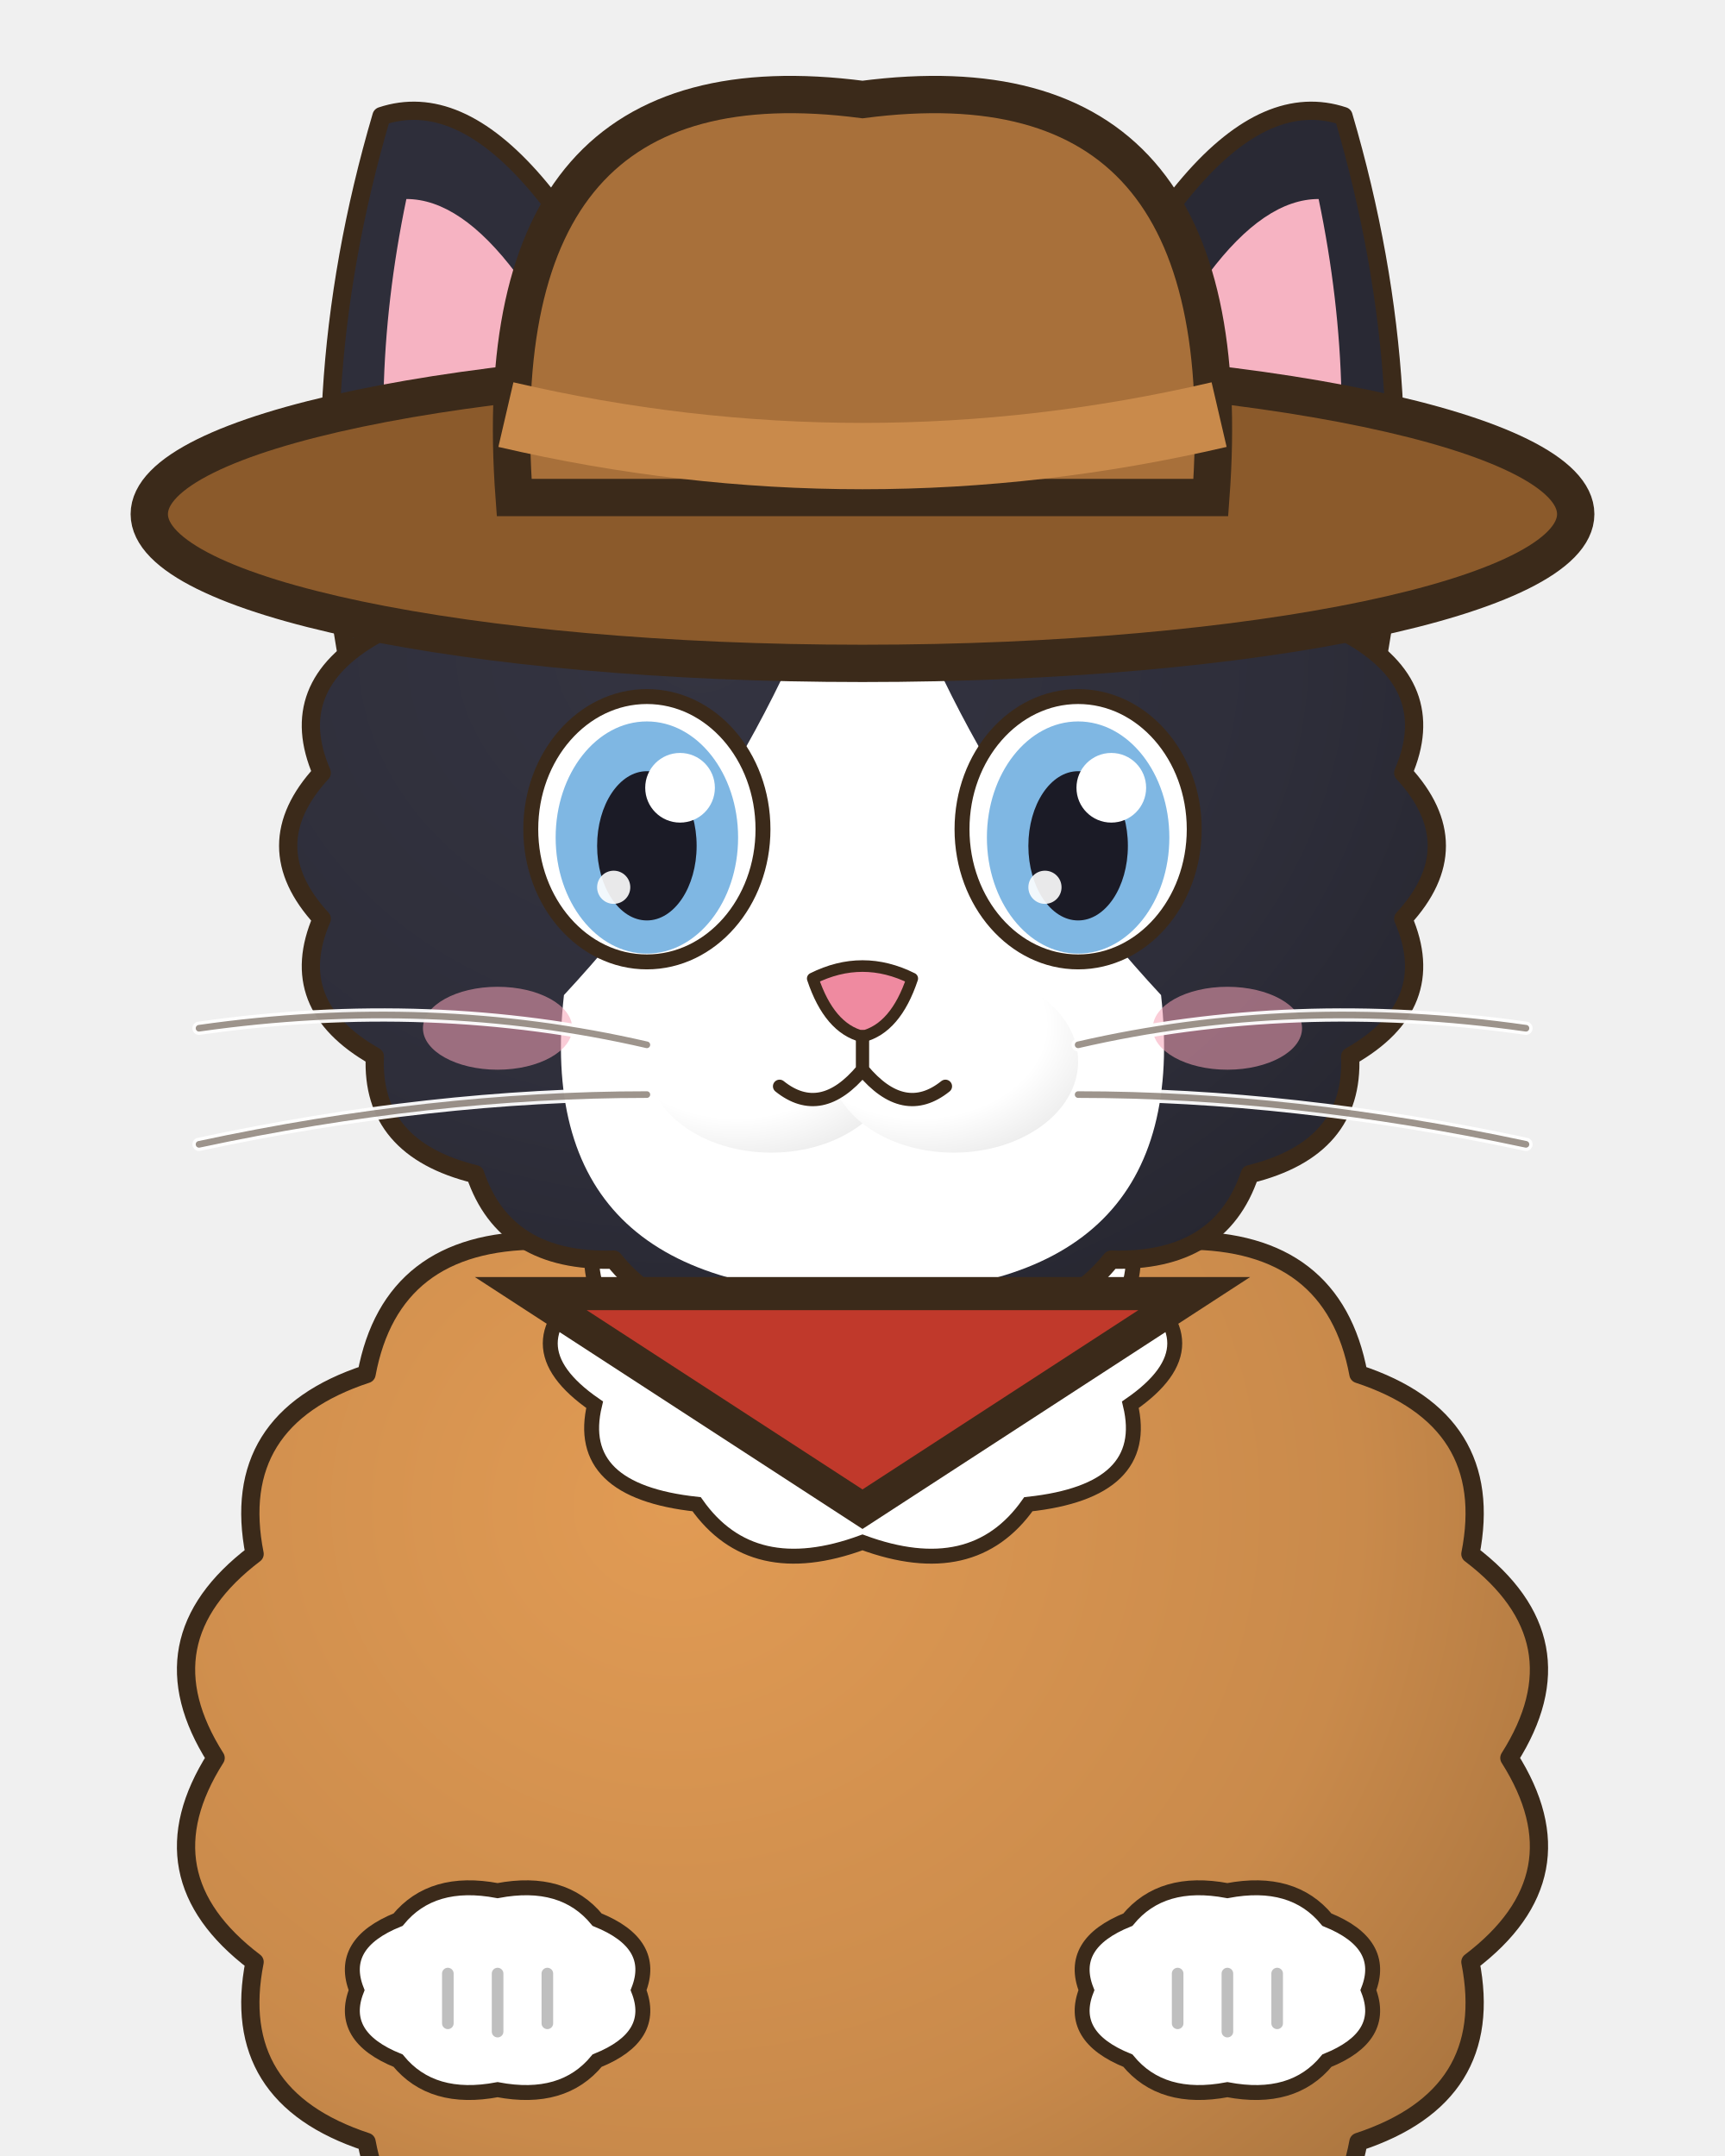
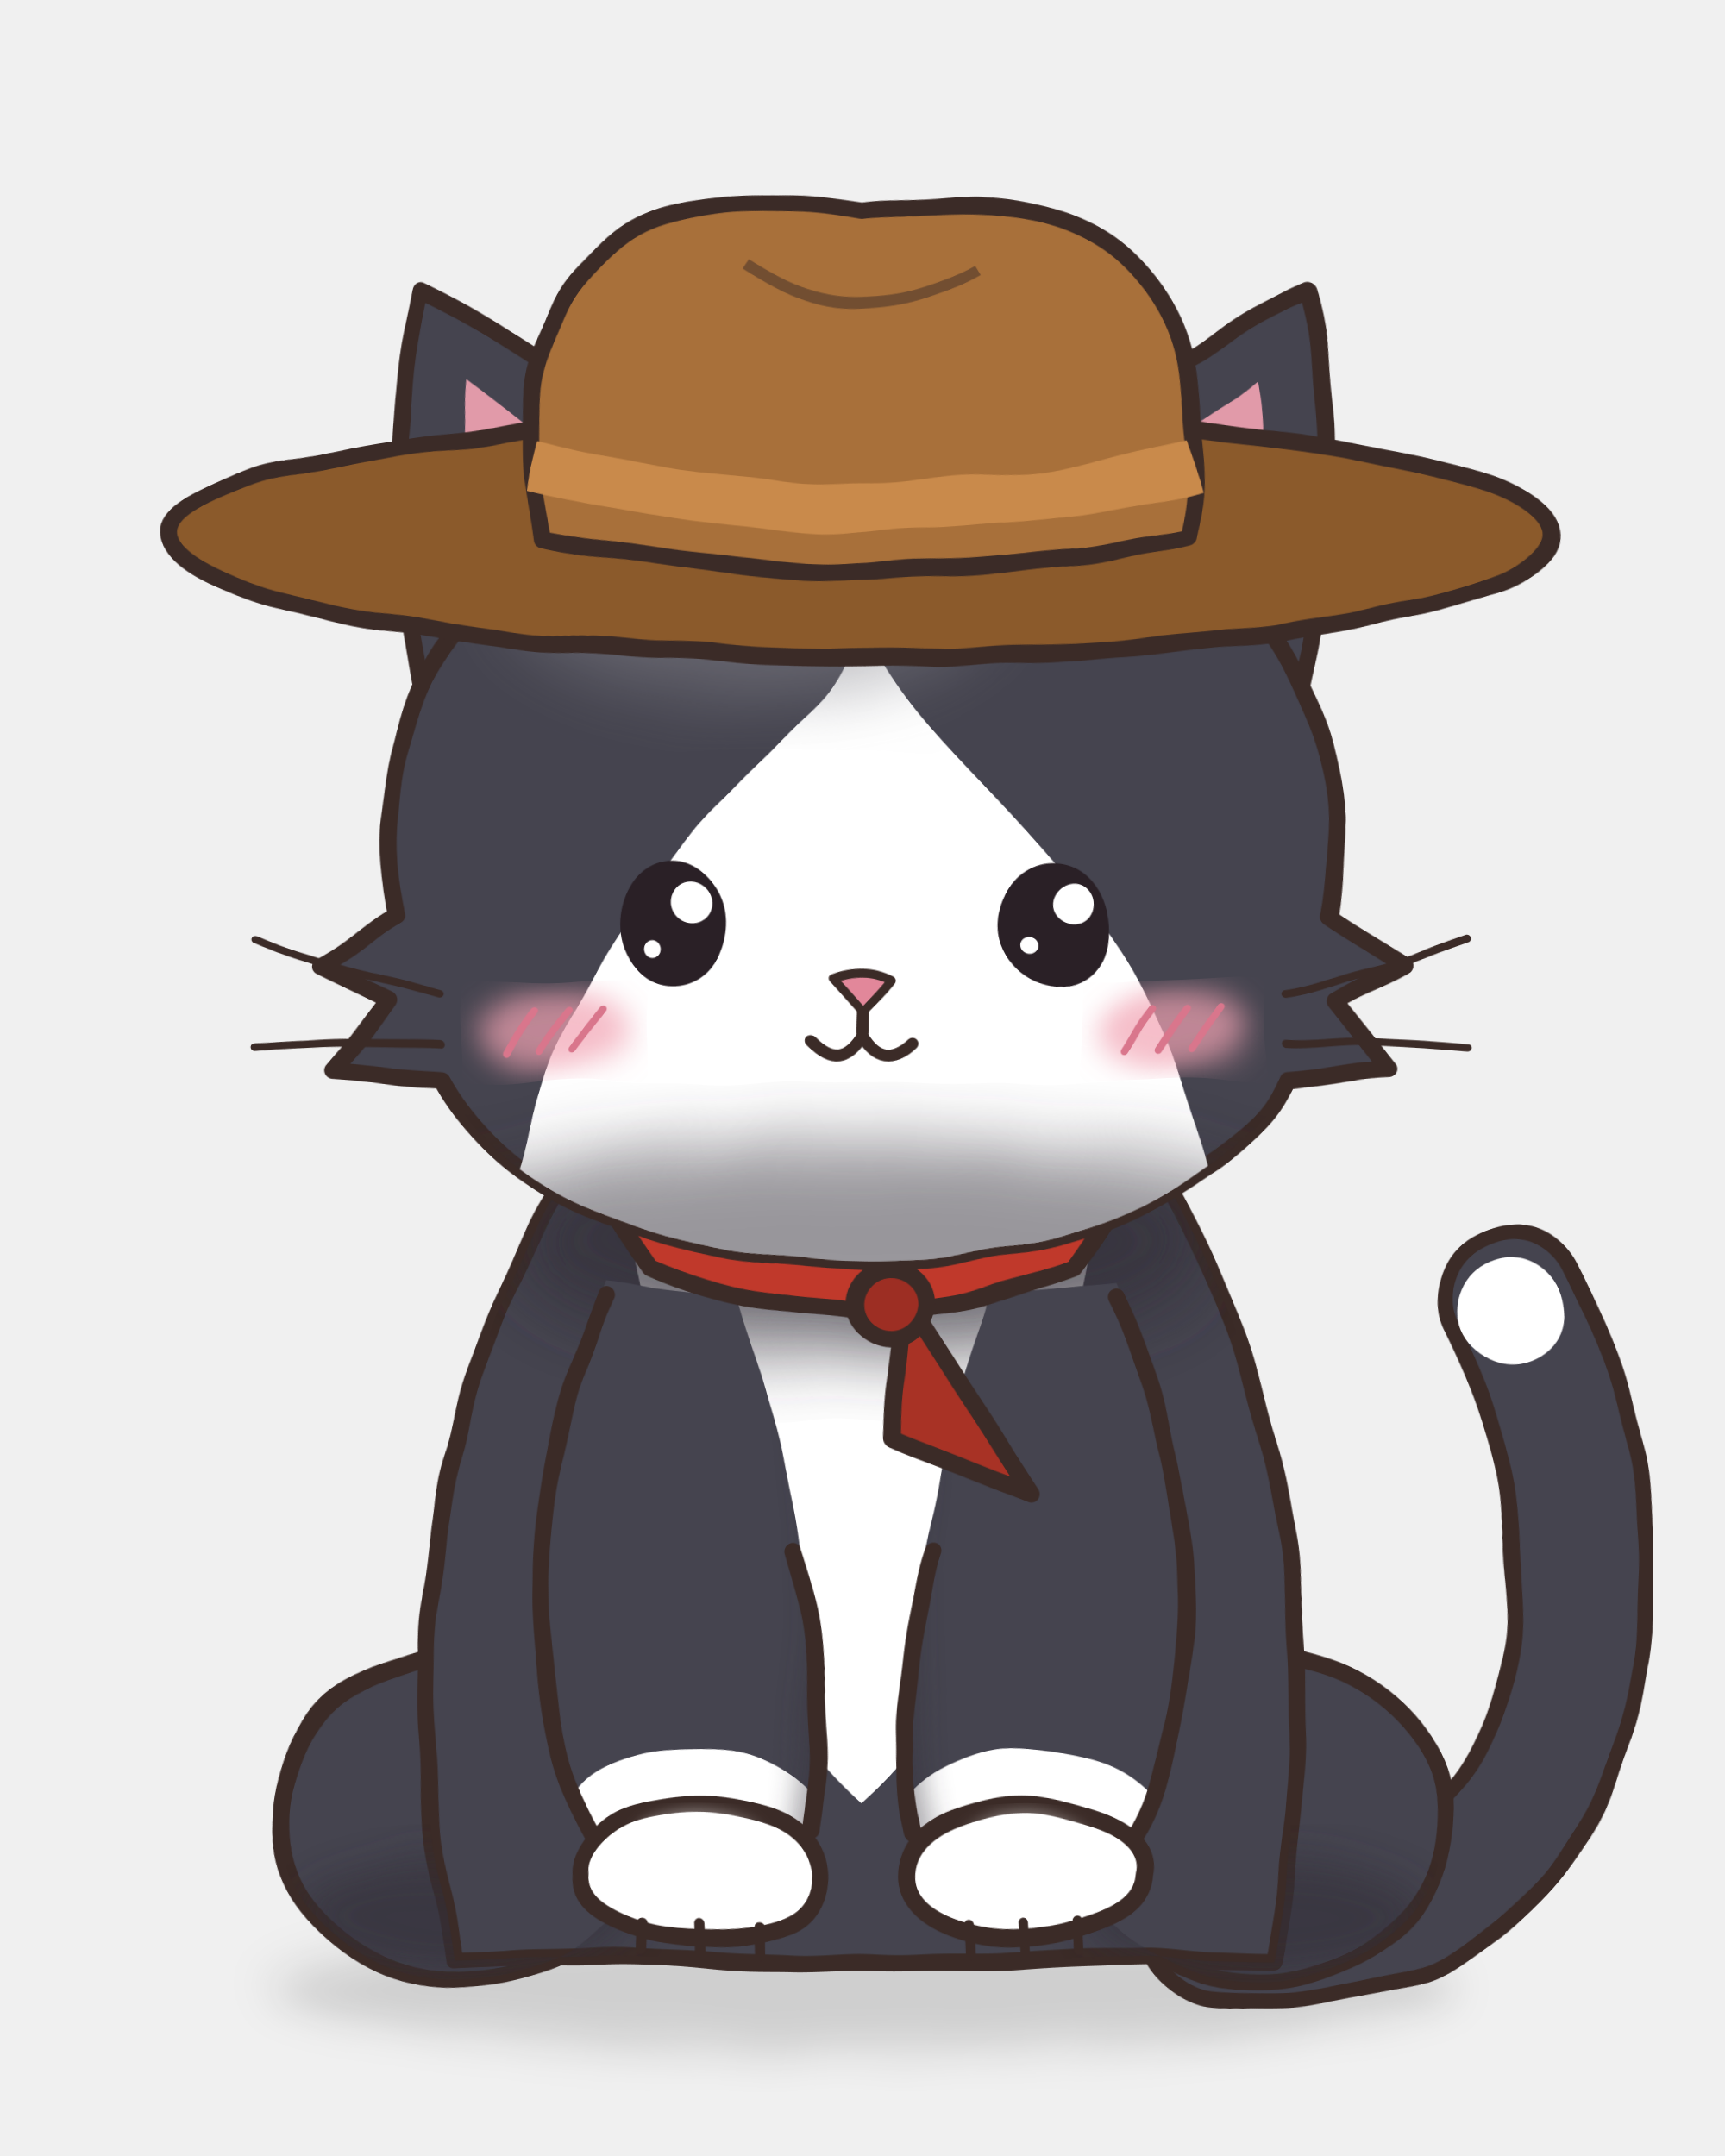
<svg xmlns="http://www.w3.org/2000/svg" viewBox="-104 -252 208 260">
  <defs>
-     <radialGradient id="ovaqueroblack06731" cx=".36" cy=".30" r=".85">
-       <stop offset="0" stop-color="#e19b54" />
-       <stop offset=".6" stop-color="#c98a4b" />
-       <stop offset="1" stop-color="#9d6c3a" />
-     </radialGradient>
-     <radialGradient id="fvaqueroblack06731" cx=".36" cy=".30" r=".85">
-       <stop offset="0" stop-color="#343441" />
-       <stop offset=".6" stop-color="#2e2e3a" />
-       <stop offset="1" stop-color="#24242d" />
-     </radialGradient>
-     <radialGradient id="wvaqueroblack06731" cx=".36" cy=".30" r=".85">
-       <stop offset="0" stop-color="#ffffff" />
-       <stop offset=".6" stop-color="#ffffff" />
-       <stop offset="1" stop-color="#e6e6e6" />
-     </radialGradient>
-     <clipPath id="hvaqueroblack06731">
-       <path d="M65.2 -141.2 Q69.7 -130.8 58.8 -124.6 Q59.3 -113.5 46.7 -110.4 Q43.1 -99.7 30.0 -100.1 Q22.6 -90.9 10.3 -94.7 Q0.0 -87.8 -10.3 -94.7 Q-22.6 -90.9 -30.0 -100.1 Q-43.1 -99.7 -46.7 -110.4 Q-59.3 -113.5 -58.8 -124.6 Q-69.7 -130.8 -65.2 -141.2 Q-73.3 -150.0 -65.2 -158.8 Q-69.7 -169.2 -58.8 -175.4 Q-59.3 -186.5 -46.7 -189.6 Q-43.1 -200.3 -30.0 -199.9 Q-22.6 -209.1 -10.3 -205.3 Q-0.0 -212.2 10.3 -205.3 Q22.6 -209.1 30.0 -199.9 Q43.1 -200.3 46.7 -189.6 Q59.3 -186.5 58.8 -175.4 Q69.7 -169.2 65.2 -158.8 Q73.3 -150.0 65.2 -141.2Z" />
-     </clipPath>
+     <filter id="ink" x="-5%" y="-5%" width="110%" height="110%">
+       <feTurbulence type="fractalNoise" baseFrequency=".05" numOctaves="2" seed="3" result="n" />
+       <feDisplacementMap in="SourceGraphic" in2="n" scale="2.2" />
+     </filter>
+     <filter id="pencil">
+       <feTurbulence type="fractalNoise" baseFrequency="1.1 .35" numOctaves="2" seed="5" />
+       <feColorMatrix values="0 0 0 0 .25  0 0 0 0 .2  0 0 0 0 .18  0 0 0 .22 -.02" />
+       <feComposite in2="SourceGraphic" operator="in" />
+     </filter>
+     <filter id="blur1">
+       <feGaussianBlur stdDeviation="1" />
+     </filter>
+     <filter id="blur2">
+       <feGaussianBlur stdDeviation="2" />
+     </filter>
+     <filter id="blur3" x="-30%" y="-30%" width="160%" height="160%">
+       <feGaussianBlur stdDeviation="3" />
+     </filter>
+     <filter id="blur4" x="-30%" y="-30%" width="160%" height="160%">
+       <feGaussianBlur stdDeviation="5" />
+     </filter>
  </defs>
-   <ellipse cx="6" cy="34" rx="78" ry="15" fill="#000" opacity=".15" />
-   <path d="M78.0 -40.0 Q87.0 -25.8 73.3 -15.4 Q76.5 0.8 59.8 6.3 Q56.8 22.4 39.0 22.4 Q30.2 36.6 13.5 30.9 Q0.0 41.5 -13.5 30.9 Q-30.2 36.6 -39.0 22.4 Q-56.8 22.4 -59.8 6.3 Q-76.5 0.8 -73.3 -15.4 Q-87.0 -25.8 -78.0 -40.0 Q-87.0 -54.2 -73.3 -64.6 Q-76.5 -80.8 -59.8 -86.3 Q-56.8 -102.4 -39.0 -102.4 Q-30.2 -116.6 -13.5 -110.9 Q-0.0 -121.5 13.5 -110.9 Q30.2 -116.6 39.0 -102.4 Q56.8 -102.4 59.8 -86.3 Q76.5 -80.8 73.3 -64.6 Q87.0 -54.2 78.0 -40.0Z" fill="url(#ovaqueroblack06731)" stroke="#3b2a1a" stroke-width="2.2" stroke-linejoin="round" />
-   <path d="M32.3 -82.6 Q34.8 -72.2 20.0 -70.6 Q13.3 -61.1 0.0 -66.0 Q-13.3 -61.1 -20.0 -70.6 Q-34.8 -72.2 -32.3 -82.6 Q-43.0 -90.0 -32.3 -97.4 Q-34.8 -107.8 -20.0 -109.4 Q-13.3 -118.9 -0.0 -114.0 Q13.3 -118.9 20.0 -109.4 Q34.8 -107.8 32.3 -97.4 Q43.0 -90.0 32.3 -82.6Z" fill="#ffffff" stroke="#3b2a1a" stroke-width="1.8" />
-   <path d="M-20 -194 Q-40 -244 -58 -238 Q-68 -204 -62 -172Z" fill="#2e2e3a" stroke="#3b2a1a" stroke-width="2.2" stroke-linejoin="round" />
-   <path d="M-28 -192 Q-42 -228 -55 -228 Q-60 -204 -56 -182Z" fill="#f6b3c2" />
-   <path d="M-36 -196 l-6 -12 M-42 -192 l-8 -10" stroke="#fff" stroke-width="2" stroke-linecap="round" opacity=".9" />
-   <path d="M20 -194 Q40 -244 58 -238 Q68 -204 62 -172Z" fill="#292934" stroke="#3b2a1a" stroke-width="2.2" stroke-linejoin="round" />
-   <path d="M28 -192 Q42 -228 55 -228 Q60 -204 56 -182Z" fill="#f6b3c2" />
-   <path d="M36 -196 l6 -12 M42 -192 l8 -10" stroke="#fff" stroke-width="2" stroke-linecap="round" opacity=".9" />
-   <path d="M65.2 -141.2 Q69.7 -130.8 58.8 -124.6 Q59.3 -113.5 46.7 -110.4 Q43.1 -99.7 30.0 -100.1 Q22.6 -90.9 10.3 -94.7 Q0.0 -87.8 -10.3 -94.7 Q-22.6 -90.9 -30.0 -100.1 Q-43.1 -99.7 -46.7 -110.4 Q-59.3 -113.5 -58.8 -124.6 Q-69.7 -130.8 -65.2 -141.2 Q-73.3 -150.0 -65.2 -158.8 Q-69.7 -169.2 -58.8 -175.4 Q-59.3 -186.5 -46.7 -189.6 Q-43.1 -200.3 -30.0 -199.9 Q-22.6 -209.1 -10.3 -205.3 Q-0.0 -212.2 10.3 -205.3 Q22.6 -209.1 30.0 -199.9 Q43.1 -200.3 46.7 -189.6 Q59.3 -186.5 58.8 -175.4 Q69.7 -169.2 65.2 -158.8 Q73.3 -150.0 65.2 -141.2Z" fill="url(#fvaqueroblack06731)" stroke="#3b2a1a" stroke-width="2.2" stroke-linejoin="round" />
-   <g clip-path="url(#hvaqueroblack06731)">
-     <path d="M0 -196 Q-10 -160 -36 -132 Q-40 -96 0 -96 Q40 -96 36 -132 Q10 -160 0 -196Z" fill="#ffffff" />
+   <g transform="translate(0 -150) scale(.85) translate(-120 -94)">
+     <g transform="translate(0,0)">
+       <defs>
+         <clipPath id="havaqueroblackNone">
+           <path d="M54 104 C46 64 82 36 120 36 C158 36 194 64 186 104 L197 111 L187 116 L195 126 L180 127 C170 145 146 153 120 153 C94 153 70 145 60 127 L45 126 L53 116 L43 111 Z" />
+         </clipPath>
+         <clipPath id="bavaqueroblackNone">
+           <path d="M78 140 C58 172 54 216 62 252 L178 252 C186 216 182 172 162 140 Z" />
+           <ellipse cx="64" cy="232" rx="27" ry="23" />
+           <ellipse cx="176" cy="232" rx="27" ry="23" />
+         </clipPath>
+       </defs>
+       <g filter="url(#ink)">
+         <ellipse cx="120" cy="256" rx="84" ry="9" fill="#000" opacity=".14" filter="url(#blur3)" />
+         <path d="M170 248 C224 254 232 196 212 158" stroke="#3b2b27" stroke-width="21" fill="none" stroke-linecap="round" />
+         <path d="M170 248 C224 254 232 196 212 158" stroke="#45444f" stroke-width="16.5" fill="none" stroke-linecap="round" />
+         <circle cx="212" cy="160" r="7.5" fill="#ffffff" />
+         <ellipse cx="64" cy="232" rx="27" ry="23" stroke="#3b2b27" stroke-width="2.4" stroke-linejoin="round" stroke-linecap="round" fill="#45444f" />
+         <ellipse cx="176" cy="232" rx="27" ry="23" stroke="#3b2b27" stroke-width="2.4" stroke-linejoin="round" stroke-linecap="round" fill="#45444f" />
+         <path d="M78 140 C58 172 54 216 62 252 L178 252 C186 216 182 172 162 140 Z" stroke="#3b2b27" stroke-width="2.4" stroke-linejoin="round" stroke-linecap="round" fill="#45444f" />
+         <g clip-path="url(#bavaqueroblackNone)">
+           <path d="M86 140 C92 180 98 210 120 230 C142 210 148 180 154 140 Z" fill="#ffffff" />
+           <ellipse cx="120" cy="150" rx="50" ry="16" fill="#302f37" opacity=".7" filter="url(#blur4)" />
+           <ellipse cx="64" cy="246" rx="24" ry="8" fill="#302f37" opacity=".6" filter="url(#blur3)" />
+           <ellipse cx="176" cy="246" rx="24" ry="8" fill="#302f37" opacity=".6" filter="url(#blur3)" />
+         </g>
+         <path d="M84 156 C70 188 72 222 84 238 L112 236 C115 214 112 186 102 158 Z" fill="#45444f" />
+         <clipPath id="aavaqueroblackNone1">
+           <path d="M84 156 C70 188 72 222 84 238 L112 236 C115 214 112 186 102 158 Z" />
+         </clipPath>
+         <g clip-path="url(#aavaqueroblackNone1)">
+           <ellipse cx="96" cy="236" rx="20" ry="14" fill="#ffffff" />
+           <path d="M108 160 C114 190 114 214 110 236 L120 236 L120 160Z" fill="#302f37" opacity=".45" filter="url(#blur2)" />
+         </g>
+         <path d="M84 158 C70 188 72 222 84 238" fill="none" stroke="#3b2b27" stroke-width="2.4" stroke-linejoin="round" stroke-linecap="round" />
+         <path d="M113 234 C115 220 114 206 110 194" fill="none" stroke="#3b2b27" stroke-width="2.4" stroke-linejoin="round" stroke-linecap="round" />
+         <path d="M80 240 C78 228 114 226 114 240 C114 252 80 252 80 240Z" stroke="#3b2b27" stroke-width="2.4" stroke-linejoin="round" stroke-linecap="round" fill="#ffffff" />
+         <path d="M89 247 v4" stroke="#3b2b27" stroke-width="1.4" fill="none" stroke-linecap="round" />
+         <path d="M97 247 v4" stroke="#3b2b27" stroke-width="1.4" fill="none" stroke-linecap="round" />
+         <path d="M105 247 v4" stroke="#3b2b27" stroke-width="1.4" fill="none" stroke-linecap="round" />
+         <ellipse cx="97" cy="235" rx="9" ry="4" fill="#fff" opacity=".35" filter="url(#blur1)" />
+         <path d="M156 156 C170 188 168 222 156 238 L128 236 C125 214 128 186 138 158 Z" fill="#45444f" />
+         <clipPath id="aavaqueroblackNone-1">
+           <path d="M156 156 C170 188 168 222 156 238 L128 236 C125 214 128 186 138 158 Z" />
+         </clipPath>
+         <g clip-path="url(#aavaqueroblackNone-1)">
+           <ellipse cx="144" cy="236" rx="20" ry="14" fill="#ffffff" />
+           <path d="M132 160 C126 190 126 214 130 236 L120 236 L120 160Z" fill="#302f37" opacity=".45" filter="url(#blur2)" />
+         </g>
+         <path d="M156 158 C170 188 168 222 156 238" fill="none" stroke="#3b2b27" stroke-width="2.4" stroke-linejoin="round" stroke-linecap="round" />
+         <path d="M127 234 C125 220 126 206 130 194" fill="none" stroke="#3b2b27" stroke-width="2.4" stroke-linejoin="round" stroke-linecap="round" />
+         <path d="M160 240 C162 228 126 226 126 240 C126 252 160 252 160 240Z" stroke="#3b2b27" stroke-width="2.4" stroke-linejoin="round" stroke-linecap="round" fill="#ffffff" />
+         <path d="M151 247 v4" stroke="#3b2b27" stroke-width="1.4" fill="none" stroke-linecap="round" />
+         <path d="M143 247 v4" stroke="#3b2b27" stroke-width="1.4" fill="none" stroke-linecap="round" />
+         <path d="M135 247 v4" stroke="#3b2b27" stroke-width="1.4" fill="none" stroke-linecap="round" />
+         <ellipse cx="143" cy="235" rx="9" ry="4" fill="#fff" opacity=".35" filter="url(#blur1)" />
+         <path d="M84 145 Q120 160 156 145 L150 154 Q120 166 90 154 Z" stroke="#3b2b27" stroke-width="2.4" stroke-linejoin="round" stroke-linecap="round" fill="#c0392b" />
+         <path d="M126 158 L144 186 L124 178 Z" stroke="#3b2b27" stroke-width="2.4" stroke-linejoin="round" stroke-linecap="round" fill="#a83225" />
+         <circle cx="124" cy="159" r="5" stroke="#3b2b27" stroke-width="2.4" stroke-linejoin="round" stroke-linecap="round" fill="#9d2e23" />
+         <path d="M60 82 C54 58 52 34 57 15 C76 25 92 37 103 49 Z" stroke="#3b2b27" stroke-width="2.4" stroke-linejoin="round" stroke-linecap="round" fill="#45444f" />
+         <path d="M67 72 C63 54 62 40 64 28 C75 36 84 44 92 52 Z" fill="#f2a3b3" opacity=".9" />
+         <path d="M 180 82 C 186 58 188 34 183 15 C 164 25 148 37 137 49 Z" stroke="#3b2b27" stroke-width="2.4" stroke-linejoin="round" stroke-linecap="round" fill="#45444f" />
+         <path d="M 173 72 C 177 54 178 40 176 28 C 165 36 156 44 148 52 Z" fill="#f2a3b3" opacity=".9" />
+         <path d="M74 56 q-3 -10 -1 -16 M79 58 q-2 -9 1 -14 M69 58 q-4 -8 -4 -12" stroke="#fff" stroke-width="1.6" fill="none" stroke-linecap="round" />
+         <path d="M166 56 q3 -10 1 -16 M161 58 q2 -9 -1 -14 M171 58 q4 -8 4 -12" stroke="#fff" stroke-width="1.6" fill="none" stroke-linecap="round" />
+         <path d="M54 104 C46 64 82 36 120 36 C158 36 194 64 186 104 L197 111 L187 116 L195 126 L180 127 C170 145 146 153 120 153 C94 153 70 145 60 127 L45 126 L53 116 L43 111 Z" stroke="#3b2b27" stroke-width="2.4" stroke-linejoin="round" stroke-linecap="round" fill="#45444f" />
+         <g clip-path="url(#havaqueroblackNone)">
+           <path d="M120 62 C128 86 168 98 172 160 L68 160 C72 98 112 86 120 62 Z" fill="#ffffff" />
+           <ellipse cx="104" cy="58" rx="34" ry="14" fill="#86858c" opacity=".55" filter="url(#blur4)" />
+           <ellipse cx="120" cy="150" rx="70" ry="14" fill="#302f37" opacity=".5" filter="url(#blur4)" />
+         </g>
+         <path d="M110 40 l4 -8 l2 7 l5 -7 l1 8" stroke="#3b2b27" stroke-width="1.4" fill="none" stroke-linecap="round" />
+         <ellipse cx="93" cy="105" rx="7.6" ry="8.74" fill="#2a2026" />
+         <circle cx="95.66" cy="101.96" r="2.888" fill="#fff" />
+         <circle cx="89.96" cy="108.42" r="1.216" fill="#fff" />
+         <ellipse cx="76" cy="120" rx="11" ry="6" fill="#f2a3b3" opacity="0.7" filter="url(#blur2)" />
+         <path d="M69 123 l4 -6" stroke="#d9768c" stroke-width="1.1" stroke-linecap="round" />
+         <path d="M74 123 l4 -6" stroke="#d9768c" stroke-width="1.1" stroke-linecap="round" />
+         <path d="M79 123 l4 -6" stroke="#d9768c" stroke-width="1.1" stroke-linecap="round" />
+         <path d="M60 115 q-14 -3.2 -26 -7.6" stroke="#3b2b27" stroke-width="1.1" fill="none" stroke-linecap="round" />
+         <path d="M60 122 q-14 -0.4 -26 0.8" stroke="#3b2b27" stroke-width="1.1" fill="none" stroke-linecap="round" />
+         <ellipse cx="147" cy="105" rx="7.6" ry="8.74" fill="#2a2026" />
+         <circle cx="149.66" cy="101.96" r="2.888" fill="#fff" />
+         <circle cx="143.96" cy="108.42" r="1.216" fill="#fff" />
+         <ellipse cx="164" cy="120" rx="11" ry="6" fill="#f2a3b3" opacity="0.7" filter="url(#blur2)" />
+         <path d="M157 123 l4 -6" stroke="#d9768c" stroke-width="1.1" stroke-linecap="round" />
+         <path d="M162 123 l4 -6" stroke="#d9768c" stroke-width="1.1" stroke-linecap="round" />
+         <path d="M167 123 l4 -6" stroke="#d9768c" stroke-width="1.1" stroke-linecap="round" />
+         <path d="M180 115 q14 -3.2 26 -7.6" stroke="#3b2b27" stroke-width="1.1" fill="none" stroke-linecap="round" />
+         <path d="M180 122 q14 -0.4 26 0.8" stroke="#3b2b27" stroke-width="1.1" fill="none" stroke-linecap="round" />
+         <path d="M116 113 Q120 111 124 113 L120 117.5 Z" fill="#e2879a" stroke="#3b2b27" stroke-width="1.2" stroke-linejoin="round" />
+         <path d="M120 117.5 v3 M113 122 Q117 126 120 121 Q123 126 127 122" stroke="#3b2b27" fill="none" stroke-linecap="round" stroke-linejoin="round" stroke-width="1.7" />
+         <ellipse cx="120" cy="50" rx="98" ry="17" stroke="#3b2b27" stroke-width="2.4" stroke-linejoin="round" stroke-linecap="round" fill="#8b5a2b" />
+         <path d="M74 50 Q66 -4 120 4 Q174 -4 166 50 Q120 60 74 50Z" stroke="#3b2b27" stroke-width="2.4" stroke-linejoin="round" stroke-linecap="round" fill="#a8703a" />
+         <path d="M73 40 Q120 52 167 40" stroke="#c98a4b" stroke-width="7" fill="none" />
+         <path d="M104 12 Q120 22 136 12" stroke="#3b2b27" stroke-width="1.6" fill="none" opacity=".5" />
+       </g>
+     </g>
  </g>
-   <ellipse cx="-24" cy="-182" rx="24" ry="10" fill="#fff" opacity=".2" />
-   <ellipse cx="-11" cy="-124" rx="15" ry="11" fill="url(#wvaqueroblack06731)" />
-   <ellipse cx="11" cy="-124" rx="15" ry="11" fill="url(#wvaqueroblack06731)" />
-   <ellipse cx="-26" cy="-152" rx="14" ry="16" fill="#fff" stroke="#3b2a1a" stroke-width="1.8" />
-   <ellipse cx="-26" cy="-151" rx="11" ry="14" fill="#7fb7e3" />
-   <ellipse cx="-26" cy="-150" rx="6" ry="9" fill="#1b1b26" />
-   <circle cx="-22" cy="-157" r="4.2" fill="#fff" />
-   <circle cx="-30" cy="-145" r="2" fill="#fff" opacity=".9" />
-   <ellipse cx="-44" cy="-128" rx="9" ry="5" fill="#f6a3b6" opacity=".55" />
-   <path d="M-26 -126 Q-52 -132 -80 -128 M-26 -120 Q-52 -120 -80 -114" fill="none" stroke="#fff" stroke-width="1.6" stroke-linecap="round" opacity=".95" />
-   <path d="M-26 -126 Q-52 -132 -80 -128 M-26 -120 Q-52 -120 -80 -114" fill="none" stroke="#3b2a1a" stroke-width=".8" stroke-linecap="round" opacity=".5" />
-   <ellipse cx="26" cy="-152" rx="14" ry="16" fill="#fff" stroke="#3b2a1a" stroke-width="1.8" />
-   <ellipse cx="26" cy="-151" rx="11" ry="14" fill="#7fb7e3" />
-   <ellipse cx="26" cy="-150" rx="6" ry="9" fill="#1b1b26" />
-   <circle cx="30" cy="-157" r="4.2" fill="#fff" />
-   <circle cx="22" cy="-145" r="2" fill="#fff" opacity=".9" />
-   <ellipse cx="44" cy="-128" rx="9" ry="5" fill="#f6a3b6" opacity=".55" />
-   <path d="M26 -126 Q52 -132 80 -128 M26 -120 Q52 -120 80 -114" fill="none" stroke="#fff" stroke-width="1.6" stroke-linecap="round" opacity=".95" />
-   <path d="M26 -126 Q52 -132 80 -128 M26 -120 Q52 -120 80 -114" fill="none" stroke="#3b2a1a" stroke-width=".8" stroke-linecap="round" opacity=".5" />
-   <path d="M-6 -134 Q0 -137 6 -134 Q4 -128 0 -127 Q-4 -128 -6 -134Z" fill="#ef8aa0" stroke="#3b2a1a" stroke-width="1.4" stroke-linejoin="round" />
-   <path d="M0 -127 V-123 M0 -123 Q-5 -117 -10 -121 M0 -123 Q5 -117 10 -121" fill="none" stroke="#3b2a1a" stroke-width="1.6" stroke-linecap="round" />
-   <ellipse cx="0" cy="-190" rx="86" ry="18" fill="#8b5a2b" stroke="#3b2a1a" stroke-width="4.5" />
-   <path d="M-42 -192 Q-46 -246 0 -240 Q46 -246 42 -192Z" fill="#a8703a" stroke="#3b2a1a" stroke-width="4.5" />
-   <path d="M-43 -202 Q0 -192 43 -202" fill="none" stroke="#c98a4b" stroke-width="8" />
-   <path d="M-40 -96 L0 -70 L40 -96 Z" fill="#c0392b" stroke="#3b2a1a" stroke-width="4" />
-   <path d="M-27.0 -12.0 Q-24.8 -6.4 -32.0 -3.5 Q-36.1 1.5 -44.0 0.0 Q-51.9 1.5 -56.0 -3.5 Q-63.2 -6.4 -61.0 -12.0 Q-63.2 -17.6 -56.0 -20.5 Q-51.9 -25.5 -44.0 -24.0 Q-36.1 -25.5 -32.0 -20.5 Q-24.8 -17.6 -27.0 -12.0Z" fill="#ffffff" stroke="#3b2a1a" stroke-width="1.8" />
-   <path d="M-50 -8 v-6 M-44 -7 v-7 M-38 -8 v-6" stroke="#bfbfbf" stroke-width="1.4" stroke-linecap="round" />
-   <path d="M61.0 -12.0 Q63.2 -6.4 56.0 -3.5 Q51.9 1.5 44.0 0.0 Q36.1 1.5 32.0 -3.5 Q24.8 -6.4 27.0 -12.0 Q24.8 -17.6 32.0 -20.5 Q36.1 -25.5 44.0 -24.0 Q51.9 -25.5 56.0 -20.5 Q63.2 -17.6 61.0 -12.0Z" fill="#ffffff" stroke="#3b2a1a" stroke-width="1.8" />
-   <path d="M38 -8 v-6 M44 -7 v-7 M50 -8 v-6" stroke="#bfbfbf" stroke-width="1.4" stroke-linecap="round" />
</svg>
